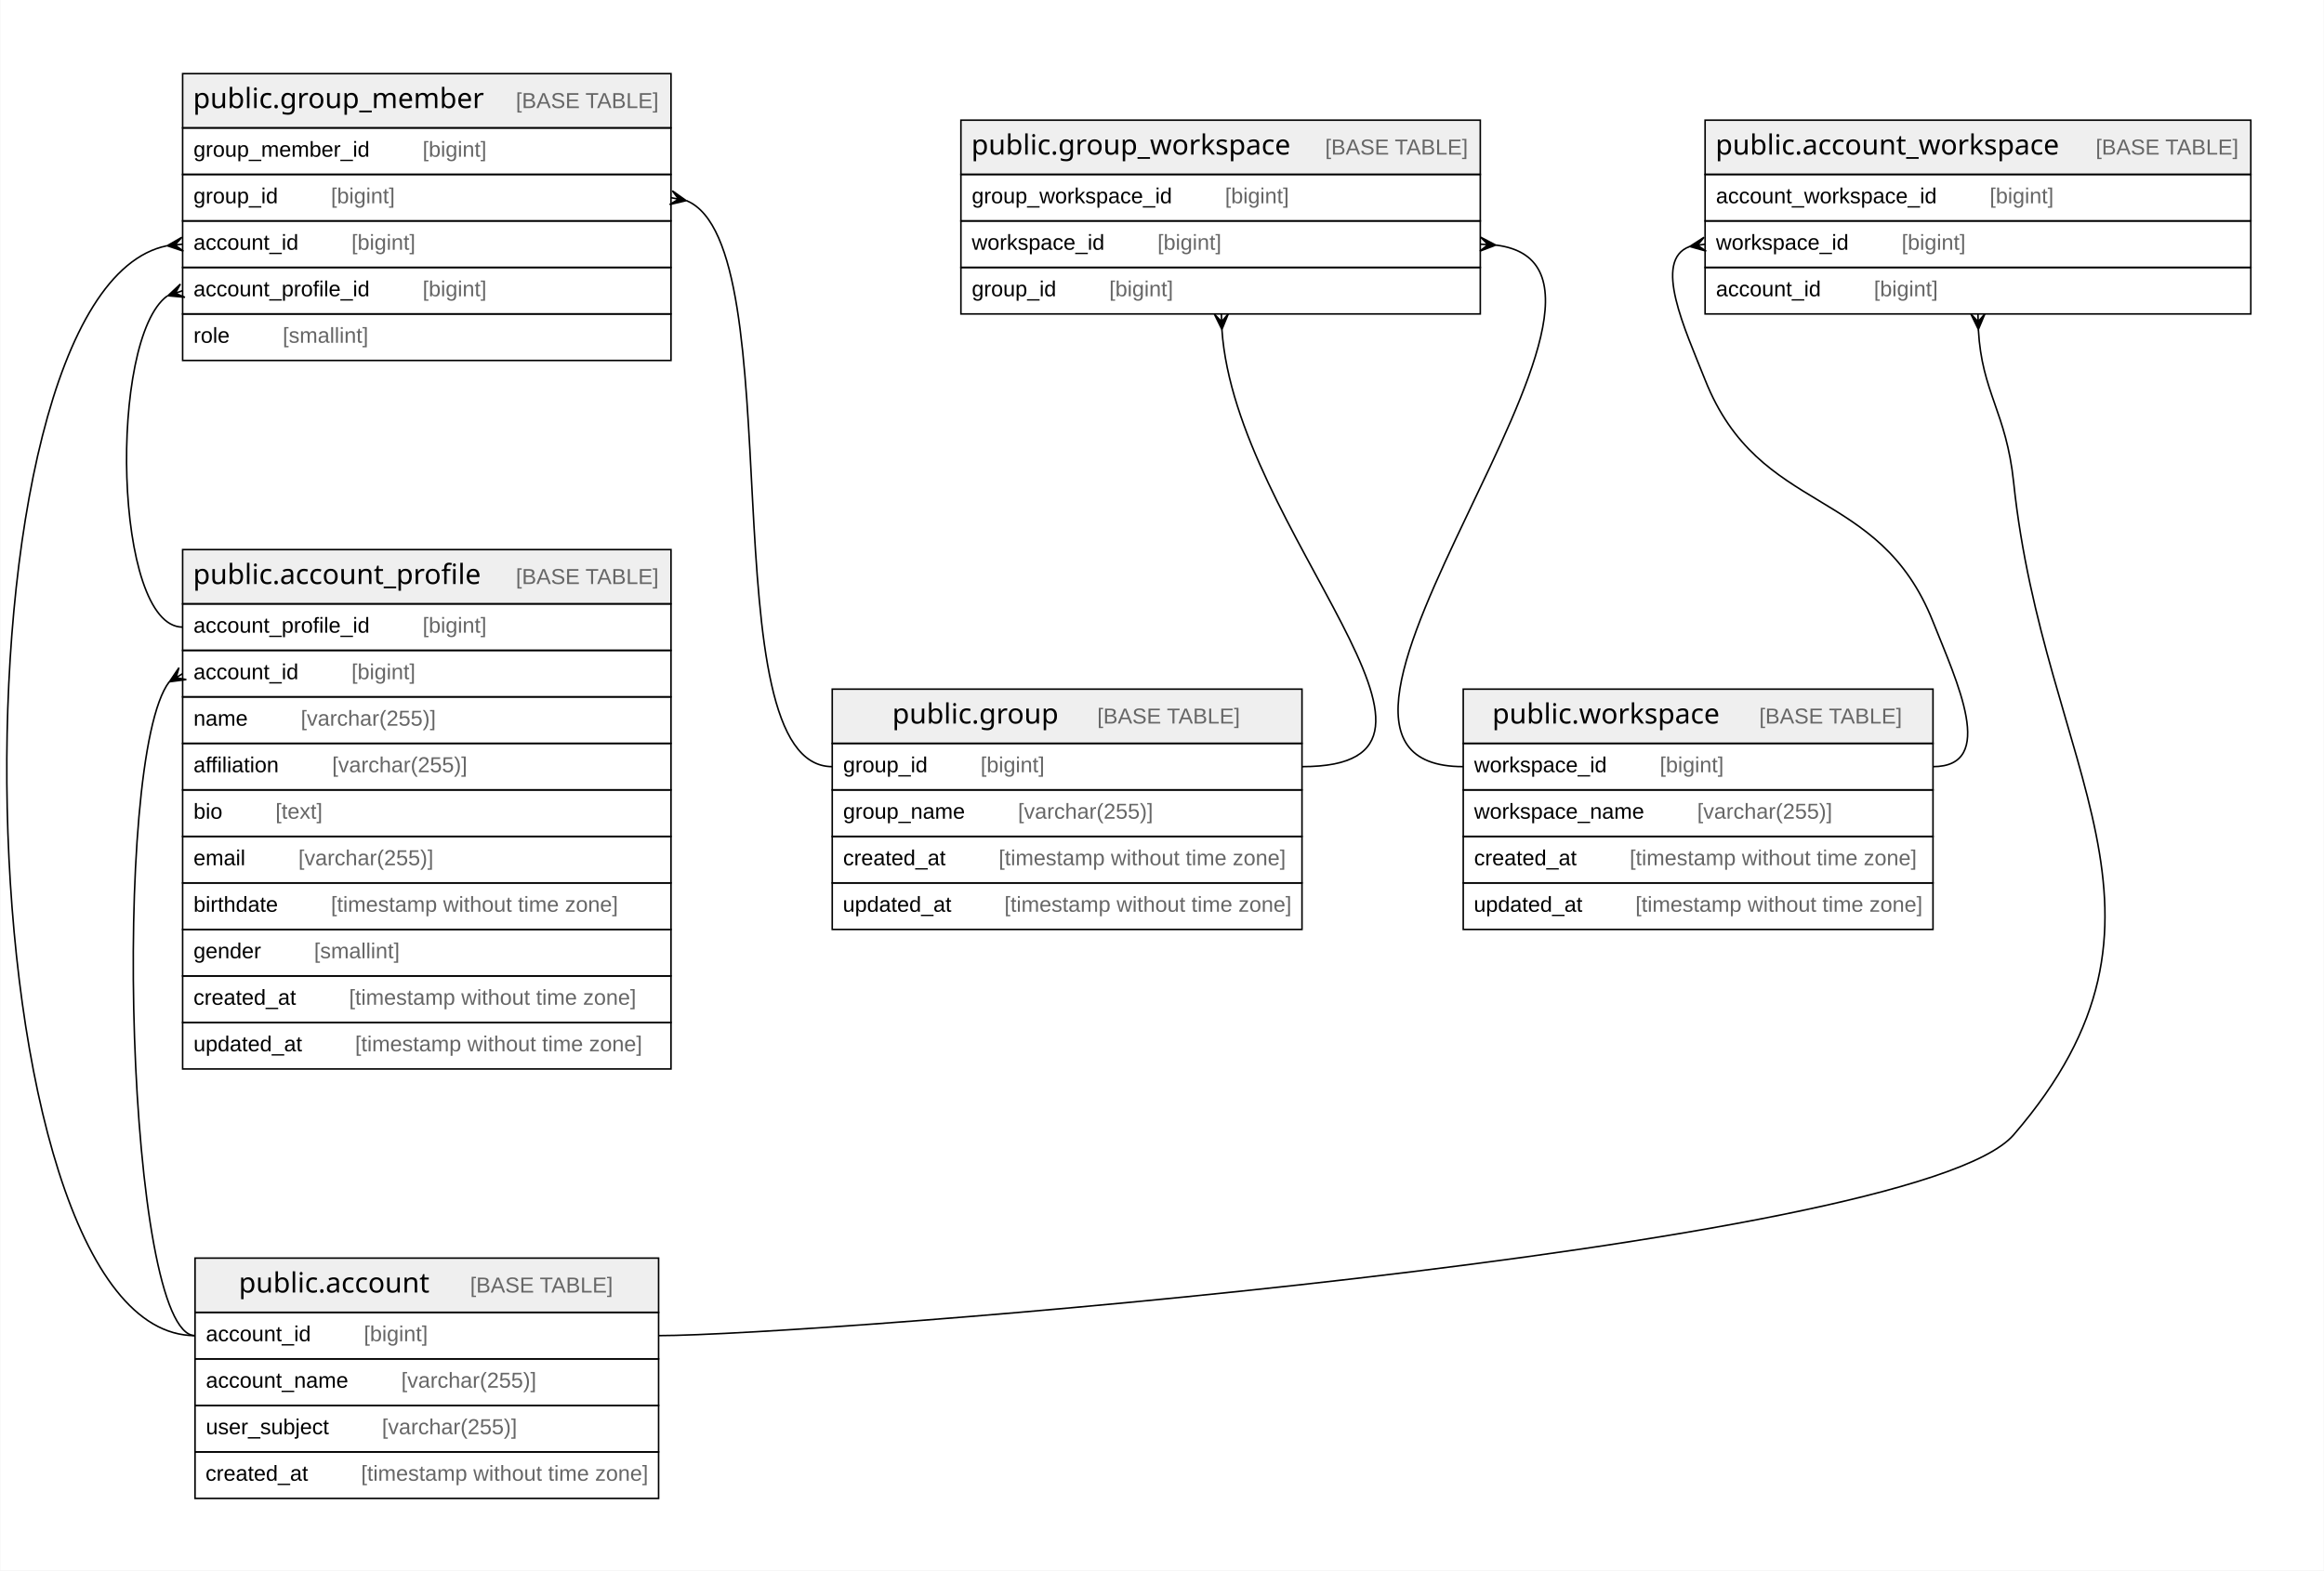
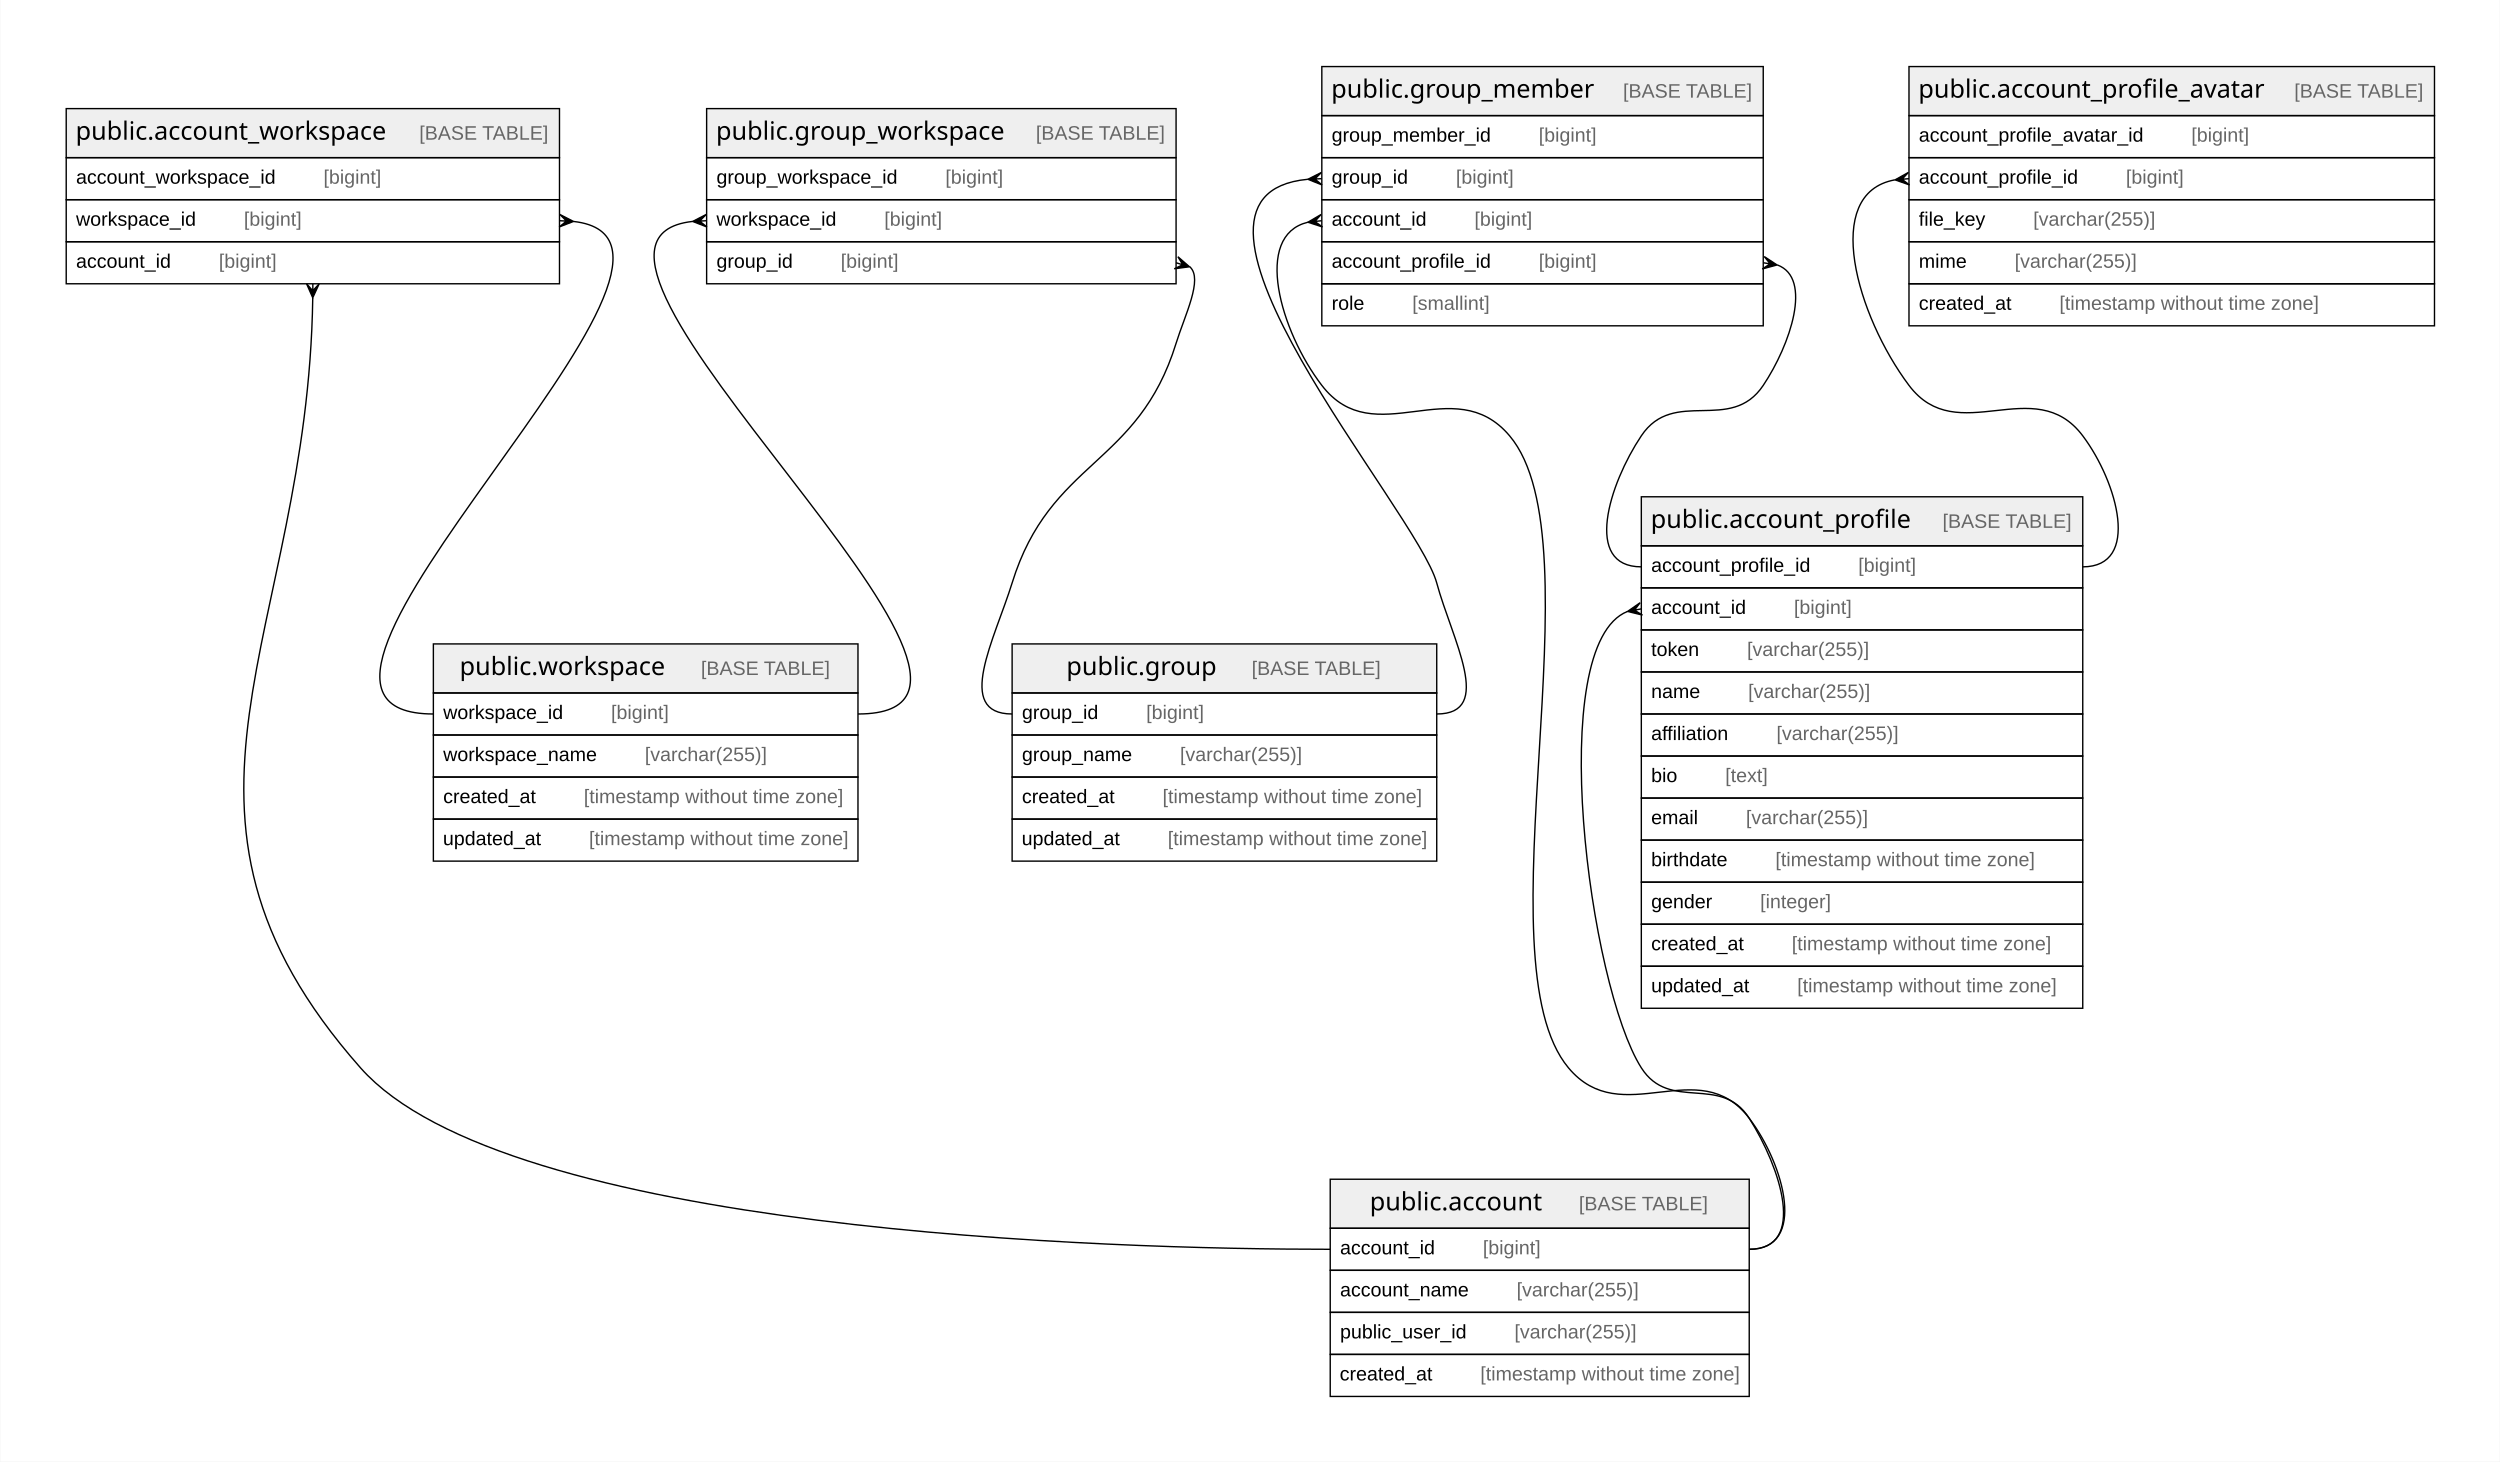
- <svg xmlns="http://www.w3.org/2000/svg" width="1499pt" height="1013pt" viewBox="0.00 0.00 1498.61 1013.00">
-   <g id="graph0" class="graph" transform="scale(1 1) rotate(0) translate(4 1009)">
-     <polygon fill="#ffffff" stroke="transparent" points="-4,4 -4,-1009 1494.606,-1009 1494.606,4 -4,4" />
+ <svg xmlns="http://www.w3.org/2000/svg" width="1784pt" height="1043pt" viewBox="0.00 0.00 1783.50 1043.00">
+   <g id="graph0" class="graph" transform="scale(1 1) rotate(0) translate(4 1039)">
+     <polygon fill="#ffffff" stroke="transparent" points="-4,4 -4,-1039 1779.5,-1039 1779.5,4 -4,4" />
    <g id="node1" class="node">
-       <polygon fill="#efefef" stroke="transparent" points="121.606,-162.5 121.606,-197.5 420.606,-197.5 420.606,-162.5 121.606,-162.5" />
-       <polygon fill="none" stroke="#000000" points="121.606,-162.5 121.606,-197.5 420.606,-197.5 420.606,-162.5 121.606,-162.5" />
-       <text text-anchor="start" x="149.804" y="-175.3" font-family="Arial Bold" font-size="18.00" fill="#000000">public.account</text>
-       <text text-anchor="start" x="264.84" y="-175.3" font-family="Arial" font-size="14.00" fill="#000000">    </text>
-       <text text-anchor="start" x="299.045" y="-175.3" font-family="Arial" font-size="14.00" fill="#666666">[BASE TABLE]</text>
-       <polygon fill="none" stroke="#000000" points="121.606,-132.5 121.606,-162.5 420.606,-162.5 420.606,-132.5 121.606,-132.5" />
-       <text text-anchor="start" x="128.606" y="-143.9" font-family="Arial" font-size="14.00" fill="#000000">account_id    </text>
-       <text text-anchor="start" x="230.504" y="-143.9" font-family="Arial" font-size="14.00" fill="#666666">[bigint]</text>
-       <polygon fill="none" stroke="#000000" points="121.606,-102.5 121.606,-132.5 420.606,-132.5 420.606,-102.5 121.606,-102.5" />
-       <text text-anchor="start" x="128.606" y="-113.9" font-family="Arial" font-size="14.00" fill="#000000">account_name    </text>
-       <text text-anchor="start" x="254.623" y="-113.9" font-family="Arial" font-size="14.00" fill="#666666">[varchar(255)]</text>
-       <polygon fill="none" stroke="#000000" points="121.606,-72.5 121.606,-102.5 420.606,-102.5 420.606,-72.5 121.606,-72.5" />
-       <text text-anchor="start" x="128.606" y="-83.9" font-family="Arial" font-size="14.00" fill="#000000">user_subject    </text>
-       <text text-anchor="start" x="242.164" y="-83.9" font-family="Arial" font-size="14.00" fill="#666666">[varchar(255)]</text>
-       <polygon fill="none" stroke="#000000" points="121.606,-42.5 121.606,-72.5 420.606,-72.5 420.606,-42.5 121.606,-42.5" />
-       <text text-anchor="start" x="128.365" y="-53.9" font-family="Arial" font-size="14.00" fill="#000000">created_at    </text>
-       <text text-anchor="start" x="228.707" y="-53.9" font-family="Arial" font-size="14.00" fill="#666666">[timestamp without time zone]</text>
+       <polygon fill="#efefef" stroke="transparent" points="945,-162.5 945,-197.5 1244,-197.5 1244,-162.5 945,-162.5" />
+       <polygon fill="none" stroke="#000000" points="945,-162.5 945,-197.5 1244,-197.5 1244,-162.5 945,-162.5" />
+       <text text-anchor="start" x="973.198" y="-175.3" font-family="Arial Bold" font-size="18.00" fill="#000000">public.account</text>
+       <text text-anchor="start" x="1088.234" y="-175.3" font-family="Arial" font-size="14.00" fill="#000000">    </text>
+       <text text-anchor="start" x="1122.439" y="-175.3" font-family="Arial" font-size="14.00" fill="#666666">[BASE TABLE]</text>
+       <polygon fill="none" stroke="#000000" points="945,-132.5 945,-162.5 1244,-162.5 1244,-132.5 945,-132.5" />
+       <text text-anchor="start" x="952" y="-143.9" font-family="Arial" font-size="14.00" fill="#000000">account_id    </text>
+       <text text-anchor="start" x="1053.898" y="-143.9" font-family="Arial" font-size="14.00" fill="#666666">[bigint]</text>
+       <polygon fill="none" stroke="#000000" points="945,-102.5 945,-132.5 1244,-132.5 1244,-102.5 945,-102.5" />
+       <text text-anchor="start" x="952" y="-113.9" font-family="Arial" font-size="14.00" fill="#000000">account_name    </text>
+       <text text-anchor="start" x="1078.017" y="-113.9" font-family="Arial" font-size="14.00" fill="#666666">[varchar(255)]</text>
+       <polygon fill="none" stroke="#000000" points="945,-72.5 945,-102.5 1244,-102.5 1244,-72.5 945,-72.5" />
+       <text text-anchor="start" x="952" y="-83.9" font-family="Arial" font-size="14.00" fill="#000000">public_user_id    </text>
+       <text text-anchor="start" x="1076.446" y="-83.9" font-family="Arial" font-size="14.00" fill="#666666">[varchar(255)]</text>
+       <polygon fill="none" stroke="#000000" points="945,-42.5 945,-72.5 1244,-72.5 1244,-42.5 945,-42.5" />
+       <text text-anchor="start" x="951.759" y="-53.9" font-family="Arial" font-size="14.00" fill="#000000">created_at    </text>
+       <text text-anchor="start" x="1052.101" y="-53.9" font-family="Arial" font-size="14.00" fill="#666666">[timestamp without time zone]</text>
    </g>
    <g id="node2" class="node">
-       <polygon fill="#efefef" stroke="transparent" points="113.606,-619.5 113.606,-654.5 428.606,-654.5 428.606,-619.5 113.606,-619.5" />
-       <polygon fill="none" stroke="#000000" points="113.606,-619.5 113.606,-654.5 428.606,-654.5 428.606,-619.5 113.606,-619.5" />
-       <text text-anchor="start" x="120.3" y="-632.3" font-family="Arial Bold" font-size="18.00" fill="#000000">public.account_profile</text>
-       <text text-anchor="start" x="294.344" y="-632.3" font-family="Arial" font-size="14.00" fill="#000000">    </text>
-       <text text-anchor="start" x="328.549" y="-632.3" font-family="Arial" font-size="14.00" fill="#666666">[BASE TABLE]</text>
-       <polygon fill="none" stroke="#000000" points="113.606,-589.5 113.606,-619.5 428.606,-619.5 428.606,-589.5 113.606,-589.5" />
-       <text text-anchor="start" x="120.606" y="-600.9" font-family="Arial" font-size="14.00" fill="#000000">account_profile_id    </text>
-       <text text-anchor="start" x="268.398" y="-600.9" font-family="Arial" font-size="14.00" fill="#666666">[bigint]</text>
-       <polygon fill="none" stroke="#000000" points="113.606,-559.5 113.606,-589.5 428.606,-589.5 428.606,-559.5 113.606,-559.5" />
-       <text text-anchor="start" x="120.606" y="-570.9" font-family="Arial" font-size="14.00" fill="#000000">account_id    </text>
-       <text text-anchor="start" x="222.504" y="-570.9" font-family="Arial" font-size="14.00" fill="#666666">[bigint]</text>
-       <polygon fill="none" stroke="#000000" points="113.606,-529.5 113.606,-559.5 428.606,-559.5 428.606,-529.5 113.606,-529.5" />
-       <text text-anchor="start" x="120.606" y="-540.9" font-family="Arial" font-size="14.00" fill="#000000">name    </text>
-       <text text-anchor="start" x="189.819" y="-540.9" font-family="Arial" font-size="14.00" fill="#666666">[varchar(255)]</text>
-       <polygon fill="none" stroke="#000000" points="113.606,-499.5 113.606,-529.5 428.606,-529.5 428.606,-499.5 113.606,-499.5" />
-       <text text-anchor="start" x="120.606" y="-510.9" font-family="Arial" font-size="14.00" fill="#000000">affiliation    </text>
-       <text text-anchor="start" x="210.039" y="-510.9" font-family="Arial" font-size="14.00" fill="#666666">[varchar(255)]</text>
-       <polygon fill="none" stroke="#000000" points="113.606,-469.5 113.606,-499.5 428.606,-499.5 428.606,-469.5 113.606,-469.5" />
-       <text text-anchor="start" x="120.606" y="-480.9" font-family="Arial" font-size="14.00" fill="#000000">bio    </text>
-       <text text-anchor="start" x="173.482" y="-480.9" font-family="Arial" font-size="14.00" fill="#666666">[text]</text>
-       <polygon fill="none" stroke="#000000" points="113.606,-439.5 113.606,-469.5 428.606,-469.5 428.606,-439.5 113.606,-439.5" />
-       <text text-anchor="start" x="120.606" y="-450.9" font-family="Arial" font-size="14.00" fill="#000000">email    </text>
-       <text text-anchor="start" x="188.25" y="-450.9" font-family="Arial" font-size="14.00" fill="#666666">[varchar(255)]</text>
-       <polygon fill="none" stroke="#000000" points="113.606,-409.5 113.606,-439.5 428.606,-439.5 428.606,-409.5 113.606,-409.5" />
-       <text text-anchor="start" x="120.606" y="-420.9" font-family="Arial" font-size="14.00" fill="#000000">birthdate    </text>
-       <text text-anchor="start" x="209.272" y="-420.9" font-family="Arial" font-size="14.00" fill="#666666">[timestamp without time zone]</text>
-       <polygon fill="none" stroke="#000000" points="113.606,-379.5 113.606,-409.5 428.606,-409.5 428.606,-379.5 113.606,-379.5" />
-       <text text-anchor="start" x="120.606" y="-390.9" font-family="Arial" font-size="14.00" fill="#000000">gender    </text>
-       <text text-anchor="start" x="198.384" y="-390.9" font-family="Arial" font-size="14.00" fill="#666666">[smallint]</text>
-       <polygon fill="none" stroke="#000000" points="113.606,-349.5 113.606,-379.5 428.606,-379.5 428.606,-349.5 113.606,-349.5" />
-       <text text-anchor="start" x="120.606" y="-360.9" font-family="Arial" font-size="14.00" fill="#000000">created_at    </text>
-       <text text-anchor="start" x="220.948" y="-360.9" font-family="Arial" font-size="14.00" fill="#666666">[timestamp without time zone]</text>
-       <polygon fill="none" stroke="#000000" points="113.606,-319.5 113.606,-349.5 428.606,-349.5 428.606,-319.5 113.606,-319.5" />
-       <text text-anchor="start" x="120.606" y="-330.9" font-family="Arial" font-size="14.00" fill="#000000">updated_at    </text>
-       <text text-anchor="start" x="224.853" y="-330.9" font-family="Arial" font-size="14.00" fill="#666666">[timestamp without time zone]</text>
+       <polygon fill="#efefef" stroke="transparent" points="1167,-649.5 1167,-684.5 1482,-684.5 1482,-649.5 1167,-649.5" />
+       <polygon fill="none" stroke="#000000" points="1167,-649.5 1167,-684.5 1482,-684.5 1482,-649.5 1167,-649.5" />
+       <text text-anchor="start" x="1173.694" y="-662.3" font-family="Arial Bold" font-size="18.00" fill="#000000">public.account_profile</text>
+       <text text-anchor="start" x="1347.738" y="-662.3" font-family="Arial" font-size="14.00" fill="#000000">    </text>
+       <text text-anchor="start" x="1381.943" y="-662.3" font-family="Arial" font-size="14.00" fill="#666666">[BASE TABLE]</text>
+       <polygon fill="none" stroke="#000000" points="1167,-619.5 1167,-649.5 1482,-649.5 1482,-619.5 1167,-619.5" />
+       <text text-anchor="start" x="1174" y="-630.9" font-family="Arial" font-size="14.00" fill="#000000">account_profile_id    </text>
+       <text text-anchor="start" x="1321.792" y="-630.9" font-family="Arial" font-size="14.00" fill="#666666">[bigint]</text>
+       <polygon fill="none" stroke="#000000" points="1167,-589.5 1167,-619.5 1482,-619.5 1482,-589.5 1167,-589.5" />
+       <text text-anchor="start" x="1174" y="-600.9" font-family="Arial" font-size="14.00" fill="#000000">account_id    </text>
+       <text text-anchor="start" x="1275.898" y="-600.9" font-family="Arial" font-size="14.00" fill="#666666">[bigint]</text>
+       <polygon fill="none" stroke="#000000" points="1167,-559.5 1167,-589.5 1482,-589.5 1482,-559.5 1167,-559.5" />
+       <text text-anchor="start" x="1174" y="-570.9" font-family="Arial" font-size="14.00" fill="#000000">token    </text>
+       <text text-anchor="start" x="1242.443" y="-570.9" font-family="Arial" font-size="14.00" fill="#666666">[varchar(255)]</text>
+       <polygon fill="none" stroke="#000000" points="1167,-529.5 1167,-559.5 1482,-559.5 1482,-529.5 1167,-529.5" />
+       <text text-anchor="start" x="1174" y="-540.9" font-family="Arial" font-size="14.00" fill="#000000">name    </text>
+       <text text-anchor="start" x="1243.213" y="-540.9" font-family="Arial" font-size="14.00" fill="#666666">[varchar(255)]</text>
+       <polygon fill="none" stroke="#000000" points="1167,-499.5 1167,-529.5 1482,-529.5 1482,-499.5 1167,-499.5" />
+       <text text-anchor="start" x="1174" y="-510.9" font-family="Arial" font-size="14.00" fill="#000000">affiliation    </text>
+       <text text-anchor="start" x="1263.433" y="-510.9" font-family="Arial" font-size="14.00" fill="#666666">[varchar(255)]</text>
+       <polygon fill="none" stroke="#000000" points="1167,-469.5 1167,-499.5 1482,-499.5 1482,-469.5 1167,-469.5" />
+       <text text-anchor="start" x="1174" y="-480.9" font-family="Arial" font-size="14.00" fill="#000000">bio    </text>
+       <text text-anchor="start" x="1226.877" y="-480.9" font-family="Arial" font-size="14.00" fill="#666666">[text]</text>
+       <polygon fill="none" stroke="#000000" points="1167,-439.5 1167,-469.5 1482,-469.5 1482,-439.5 1167,-439.5" />
+       <text text-anchor="start" x="1174" y="-450.9" font-family="Arial" font-size="14.00" fill="#000000">email    </text>
+       <text text-anchor="start" x="1241.644" y="-450.9" font-family="Arial" font-size="14.00" fill="#666666">[varchar(255)]</text>
+       <polygon fill="none" stroke="#000000" points="1167,-409.5 1167,-439.5 1482,-439.5 1482,-409.5 1167,-409.5" />
+       <text text-anchor="start" x="1174" y="-420.9" font-family="Arial" font-size="14.00" fill="#000000">birthdate    </text>
+       <text text-anchor="start" x="1262.666" y="-420.9" font-family="Arial" font-size="14.00" fill="#666666">[timestamp without time zone]</text>
+       <polygon fill="none" stroke="#000000" points="1167,-379.5 1167,-409.5 1482,-409.5 1482,-379.5 1167,-379.5" />
+       <text text-anchor="start" x="1174" y="-390.9" font-family="Arial" font-size="14.00" fill="#000000">gender    </text>
+       <text text-anchor="start" x="1251.778" y="-390.9" font-family="Arial" font-size="14.00" fill="#666666">[integer]</text>
+       <polygon fill="none" stroke="#000000" points="1167,-349.5 1167,-379.5 1482,-379.5 1482,-349.5 1167,-349.5" />
+       <text text-anchor="start" x="1174" y="-360.9" font-family="Arial" font-size="14.00" fill="#000000">created_at    </text>
+       <text text-anchor="start" x="1274.342" y="-360.9" font-family="Arial" font-size="14.00" fill="#666666">[timestamp without time zone]</text>
+       <polygon fill="none" stroke="#000000" points="1167,-319.5 1167,-349.5 1482,-349.5 1482,-319.5 1167,-319.5" />
+       <text text-anchor="start" x="1174" y="-330.9" font-family="Arial" font-size="14.00" fill="#000000">updated_at    </text>
+       <text text-anchor="start" x="1278.247" y="-330.9" font-family="Arial" font-size="14.00" fill="#666666">[timestamp without time zone]</text>
    </g>
    <g id="edge1" class="edge">
-       <path fill="none" stroke="#000000" d="M104.881,-569.101C67.39,-519.672 77.304,-147.5 121.606,-147.5" />
-       <polygon fill="#000000" stroke="#000000" points="105.102,-569.238 111.238,-578.327 109.354,-571.869 113.606,-574.5 113.606,-574.5 113.606,-574.5 109.354,-571.869 115.974,-570.673 105.102,-569.238 105.102,-569.238" />
+       <path fill="none" stroke="#000000" d="M1157.089,-602.652C1097.526,-579.002 1129.835,-335.402 1167,-277 1187.282,-245.128 1223.718,-272.872 1244,-241 1266.31,-205.941 1285.556,-147.5 1244,-147.5" />
+       <polygon fill="#000000" stroke="#000000" points="1157.169,-602.666 1166.175,-608.924 1162.085,-603.583 1167,-604.5 1167,-604.5 1167,-604.5 1162.085,-603.583 1167.825,-600.076 1157.169,-602.666 1157.169,-602.666" />
    </g>
    <g id="node3" class="node">
-       <polygon fill="#efefef" stroke="transparent" points="532.606,-529.5 532.606,-564.5 835.606,-564.5 835.606,-529.5 532.606,-529.5" />
-       <polygon fill="none" stroke="#000000" points="532.606,-529.5 532.606,-564.5 835.606,-564.5 835.606,-529.5 532.606,-529.5" />
-       <text text-anchor="start" x="571.309" y="-542.3" font-family="Arial Bold" font-size="18.00" fill="#000000">public.group</text>
-       <text text-anchor="start" x="669.335" y="-542.3" font-family="Arial" font-size="14.00" fill="#000000">    </text>
-       <text text-anchor="start" x="703.54" y="-542.3" font-family="Arial" font-size="14.00" fill="#666666">[BASE TABLE]</text>
-       <polygon fill="none" stroke="#000000" points="532.606,-499.5 532.606,-529.5 835.606,-529.5 835.606,-499.5 532.606,-499.5" />
-       <text text-anchor="start" x="539.606" y="-510.9" font-family="Arial" font-size="14.00" fill="#000000">group_id    </text>
-       <text text-anchor="start" x="628.274" y="-510.9" font-family="Arial" font-size="14.00" fill="#666666">[bigint]</text>
-       <polygon fill="none" stroke="#000000" points="532.606,-469.5 532.606,-499.5 835.606,-499.5 835.606,-469.5 532.606,-469.5" />
-       <text text-anchor="start" x="539.606" y="-480.9" font-family="Arial" font-size="14.00" fill="#000000">group_name    </text>
-       <text text-anchor="start" x="652.393" y="-480.9" font-family="Arial" font-size="14.00" fill="#666666">[varchar(255)]</text>
-       <polygon fill="none" stroke="#000000" points="532.606,-439.5 532.606,-469.5 835.606,-469.5 835.606,-439.5 532.606,-439.5" />
-       <text text-anchor="start" x="539.606" y="-450.9" font-family="Arial" font-size="14.00" fill="#000000">created_at    </text>
-       <text text-anchor="start" x="639.948" y="-450.9" font-family="Arial" font-size="14.00" fill="#666666">[timestamp without time zone]</text>
-       <polygon fill="none" stroke="#000000" points="532.606,-409.5 532.606,-439.5 835.606,-439.5 835.606,-409.5 532.606,-409.5" />
-       <text text-anchor="start" x="539.412" y="-420.9" font-family="Arial" font-size="14.00" fill="#000000">updated_at    </text>
-       <text text-anchor="start" x="643.659" y="-420.9" font-family="Arial" font-size="14.00" fill="#666666">[timestamp without time zone]</text>
+       <polygon fill="#efefef" stroke="transparent" points="718,-544.5 718,-579.5 1021,-579.5 1021,-544.5 718,-544.5" />
+       <polygon fill="none" stroke="#000000" points="718,-544.5 718,-579.5 1021,-579.5 1021,-544.5 718,-544.5" />
+       <text text-anchor="start" x="756.703" y="-557.3" font-family="Arial Bold" font-size="18.00" fill="#000000">public.group</text>
+       <text text-anchor="start" x="854.729" y="-557.3" font-family="Arial" font-size="14.00" fill="#000000">    </text>
+       <text text-anchor="start" x="888.934" y="-557.3" font-family="Arial" font-size="14.00" fill="#666666">[BASE TABLE]</text>
+       <polygon fill="none" stroke="#000000" points="718,-514.5 718,-544.5 1021,-544.5 1021,-514.5 718,-514.5" />
+       <text text-anchor="start" x="725" y="-525.9" font-family="Arial" font-size="14.00" fill="#000000">group_id    </text>
+       <text text-anchor="start" x="813.668" y="-525.9" font-family="Arial" font-size="14.00" fill="#666666">[bigint]</text>
+       <polygon fill="none" stroke="#000000" points="718,-484.5 718,-514.5 1021,-514.5 1021,-484.5 718,-484.5" />
+       <text text-anchor="start" x="725" y="-495.9" font-family="Arial" font-size="14.00" fill="#000000">group_name    </text>
+       <text text-anchor="start" x="837.787" y="-495.9" font-family="Arial" font-size="14.00" fill="#666666">[varchar(255)]</text>
+       <polygon fill="none" stroke="#000000" points="718,-454.5 718,-484.5 1021,-484.5 1021,-454.5 718,-454.5" />
+       <text text-anchor="start" x="725" y="-465.9" font-family="Arial" font-size="14.00" fill="#000000">created_at    </text>
+       <text text-anchor="start" x="825.342" y="-465.9" font-family="Arial" font-size="14.00" fill="#666666">[timestamp without time zone]</text>
+       <polygon fill="none" stroke="#000000" points="718,-424.5 718,-454.5 1021,-454.5 1021,-424.5 718,-424.5" />
+       <text text-anchor="start" x="724.807" y="-435.9" font-family="Arial" font-size="14.00" fill="#000000">updated_at    </text>
+       <text text-anchor="start" x="829.053" y="-435.9" font-family="Arial" font-size="14.00" fill="#666666">[timestamp without time zone]</text>
    </g>
    <g id="node4" class="node">
-       <polygon fill="#efefef" stroke="transparent" points="113.606,-926.5 113.606,-961.5 428.606,-961.5 428.606,-926.5 113.606,-926.5" />
-       <polygon fill="none" stroke="#000000" points="113.606,-926.5 113.606,-961.5 428.606,-961.5 428.606,-926.5 113.606,-926.5" />
-       <text text-anchor="start" x="120.308" y="-939.3" font-family="Arial Bold" font-size="18.00" fill="#000000">public.group_member</text>
-       <text text-anchor="start" x="294.336" y="-939.3" font-family="Arial" font-size="14.00" fill="#000000">    </text>
-       <text text-anchor="start" x="328.541" y="-939.3" font-family="Arial" font-size="14.00" fill="#666666">[BASE TABLE]</text>
-       <polygon fill="none" stroke="#000000" points="113.606,-896.5 113.606,-926.5 428.606,-926.5 428.606,-896.5 113.606,-896.5" />
-       <text text-anchor="start" x="120.606" y="-907.9" font-family="Arial" font-size="14.00" fill="#000000">group_member_id    </text>
-       <text text-anchor="start" x="268.386" y="-907.9" font-family="Arial" font-size="14.00" fill="#666666">[bigint]</text>
-       <polygon fill="none" stroke="#000000" points="113.606,-866.5 113.606,-896.5 428.606,-896.5 428.606,-866.5 113.606,-866.5" />
-       <text text-anchor="start" x="120.606" y="-877.9" font-family="Arial" font-size="14.00" fill="#000000">group_id    </text>
-       <text text-anchor="start" x="209.274" y="-877.9" font-family="Arial" font-size="14.00" fill="#666666">[bigint]</text>
-       <polygon fill="none" stroke="#000000" points="113.606,-836.5 113.606,-866.5 428.606,-866.5 428.606,-836.5 113.606,-836.5" />
-       <text text-anchor="start" x="120.606" y="-847.9" font-family="Arial" font-size="14.00" fill="#000000">account_id    </text>
-       <text text-anchor="start" x="222.504" y="-847.9" font-family="Arial" font-size="14.00" fill="#666666">[bigint]</text>
-       <polygon fill="none" stroke="#000000" points="113.606,-806.5 113.606,-836.5 428.606,-836.5 428.606,-806.5 113.606,-806.5" />
-       <text text-anchor="start" x="120.606" y="-817.9" font-family="Arial" font-size="14.00" fill="#000000">account_profile_id    </text>
-       <text text-anchor="start" x="268.398" y="-817.9" font-family="Arial" font-size="14.00" fill="#666666">[bigint]</text>
-       <polygon fill="none" stroke="#000000" points="113.606,-776.5 113.606,-806.5 428.606,-806.5 428.606,-776.5 113.606,-776.5" />
-       <text text-anchor="start" x="120.606" y="-787.9" font-family="Arial" font-size="14.00" fill="#000000">role    </text>
-       <text text-anchor="start" x="178.143" y="-787.9" font-family="Arial" font-size="14.00" fill="#666666">[smallint]</text>
+       <polygon fill="#efefef" stroke="transparent" points="939,-956.5 939,-991.5 1254,-991.5 1254,-956.5 939,-956.5" />
+       <polygon fill="none" stroke="#000000" points="939,-956.5 939,-991.5 1254,-991.5 1254,-956.5 939,-956.5" />
+       <text text-anchor="start" x="945.702" y="-969.3" font-family="Arial Bold" font-size="18.00" fill="#000000">public.group_member</text>
+       <text text-anchor="start" x="1119.73" y="-969.3" font-family="Arial" font-size="14.00" fill="#000000">    </text>
+       <text text-anchor="start" x="1153.935" y="-969.3" font-family="Arial" font-size="14.00" fill="#666666">[BASE TABLE]</text>
+       <polygon fill="none" stroke="#000000" points="939,-926.5 939,-956.5 1254,-956.5 1254,-926.5 939,-926.5" />
+       <text text-anchor="start" x="946" y="-937.9" font-family="Arial" font-size="14.00" fill="#000000">group_member_id    </text>
+       <text text-anchor="start" x="1093.78" y="-937.9" font-family="Arial" font-size="14.00" fill="#666666">[bigint]</text>
+       <polygon fill="none" stroke="#000000" points="939,-896.5 939,-926.5 1254,-926.5 1254,-896.5 939,-896.5" />
+       <text text-anchor="start" x="946" y="-907.9" font-family="Arial" font-size="14.00" fill="#000000">group_id    </text>
+       <text text-anchor="start" x="1034.668" y="-907.9" font-family="Arial" font-size="14.00" fill="#666666">[bigint]</text>
+       <polygon fill="none" stroke="#000000" points="939,-866.5 939,-896.5 1254,-896.5 1254,-866.5 939,-866.5" />
+       <text text-anchor="start" x="946" y="-877.9" font-family="Arial" font-size="14.00" fill="#000000">account_id    </text>
+       <text text-anchor="start" x="1047.898" y="-877.9" font-family="Arial" font-size="14.00" fill="#666666">[bigint]</text>
+       <polygon fill="none" stroke="#000000" points="939,-836.5 939,-866.5 1254,-866.5 1254,-836.5 939,-836.5" />
+       <text text-anchor="start" x="946" y="-847.9" font-family="Arial" font-size="14.00" fill="#000000">account_profile_id    </text>
+       <text text-anchor="start" x="1093.792" y="-847.9" font-family="Arial" font-size="14.00" fill="#666666">[bigint]</text>
+       <polygon fill="none" stroke="#000000" points="939,-806.5 939,-836.5 1254,-836.5 1254,-806.5 939,-806.5" />
+       <text text-anchor="start" x="946" y="-817.9" font-family="Arial" font-size="14.00" fill="#000000">role    </text>
+       <text text-anchor="start" x="1003.537" y="-817.9" font-family="Arial" font-size="14.00" fill="#666666">[smallint]</text>
    </g>
    <g id="edge2" class="edge">
-       <path fill="none" stroke="#000000" d="M103.312,-850.451C-42.414,-820.23 -31.334,-147.5 121.606,-147.5" />
-       <polygon fill="#000000" stroke="#000000" points="103.657,-850.486 113.149,-855.977 108.632,-850.993 113.606,-851.5 113.606,-851.5 113.606,-851.5 108.632,-850.993 114.062,-847.023 103.657,-850.486 103.657,-850.486" />
+       <path fill="none" stroke="#000000" d="M929.041,-880.41C889.709,-870.975 909.457,-802.527 939,-764 976.525,-715.064 1033.245,-775.142 1073,-728 1137.89,-651.053 1050.483,-354.26 1115,-277 1153.153,-231.311 1208.009,-288.41 1244,-241 1269.127,-207.901 1285.556,-147.5 1244,-147.5" />
+       <polygon fill="#000000" stroke="#000000" points="929.059,-880.412 938.511,-885.973 934.03,-880.956 939,-881.5 939,-881.5 939,-881.5 934.03,-880.956 939.489,-877.027 929.059,-880.412 929.059,-880.412" />
    </g>
    <g id="edge3" class="edge">
-       <path fill="none" stroke="#000000" d="M103.666,-818.091C65.649,-790.484 68.963,-604.5 113.606,-604.5" />
-       <polygon fill="#000000" stroke="#000000" points="104.147,-818.256 112.146,-825.757 108.876,-819.878 113.606,-821.5 113.606,-821.5 113.606,-821.5 108.876,-819.878 115.066,-817.243 104.147,-818.256 104.147,-818.256" />
+       <path fill="none" stroke="#000000" d="M1264.165,-849.875C1289.335,-840.529 1273.416,-793.047 1254,-764 1230.745,-729.21 1190.255,-762.79 1167,-728 1143.907,-693.452 1125.444,-634.5 1167,-634.5" />
+       <polygon fill="#000000" stroke="#000000" points="1263.875,-849.921 1253.289,-847.057 1258.937,-850.711 1254,-851.5 1254,-851.5 1254,-851.5 1258.937,-850.711 1254.711,-855.943 1263.875,-849.921 1263.875,-849.921" />
    </g>
    <g id="edge4" class="edge">
-       <path fill="none" stroke="#000000" d="M438.724,-879.525C508.019,-850.639 451.481,-514.5 532.606,-514.5" />
-       <polygon fill="#000000" stroke="#000000" points="438.421,-879.585 427.744,-877.083 433.513,-880.542 428.606,-881.5 428.606,-881.5 428.606,-881.5 433.513,-880.542 429.468,-885.917 438.421,-879.585 438.421,-879.585" />
+       <path fill="none" stroke="#000000" d="M928.885,-911.051C807.913,-899.658 1007.078,-674.632 1021,-623 1031.819,-582.877 1062.556,-529.5 1021,-529.5" />
+       <polygon fill="#000000" stroke="#000000" points="929.01,-911.057 938.801,-915.996 934.005,-911.278 939,-911.5 939,-911.5 939,-911.5 934.005,-911.278 939.199,-907.004 929.01,-911.057 929.01,-911.057" />
    </g>
    <g id="node5" class="node">
-       <polygon fill="#efefef" stroke="transparent" points="939.606,-529.5 939.606,-564.5 1242.606,-564.5 1242.606,-529.5 939.606,-529.5" />
-       <polygon fill="none" stroke="#000000" points="939.606,-529.5 939.606,-564.5 1242.606,-564.5 1242.606,-529.5 939.606,-529.5" />
-       <text text-anchor="start" x="958.312" y="-542.3" font-family="Arial Bold" font-size="18.00" fill="#000000">public.workspace</text>
-       <text text-anchor="start" x="1096.332" y="-542.3" font-family="Arial" font-size="14.00" fill="#000000">    </text>
-       <text text-anchor="start" x="1130.537" y="-542.3" font-family="Arial" font-size="14.00" fill="#666666">[BASE TABLE]</text>
-       <polygon fill="none" stroke="#000000" points="939.606,-499.5 939.606,-529.5 1242.606,-529.5 1242.606,-499.5 939.606,-499.5" />
-       <text text-anchor="start" x="946.606" y="-510.9" font-family="Arial" font-size="14.00" fill="#000000">workspace_id    </text>
-       <text text-anchor="start" x="1066.38" y="-510.9" font-family="Arial" font-size="14.00" fill="#666666">[bigint]</text>
-       <polygon fill="none" stroke="#000000" points="939.606,-469.5 939.606,-499.5 1242.606,-499.5 1242.606,-469.5 939.606,-469.5" />
-       <text text-anchor="start" x="946.606" y="-480.9" font-family="Arial" font-size="14.00" fill="#000000">workspace_name    </text>
-       <text text-anchor="start" x="1090.499" y="-480.9" font-family="Arial" font-size="14.00" fill="#666666">[varchar(255)]</text>
-       <polygon fill="none" stroke="#000000" points="939.606,-439.5 939.606,-469.5 1242.606,-469.5 1242.606,-439.5 939.606,-439.5" />
-       <text text-anchor="start" x="946.606" y="-450.9" font-family="Arial" font-size="14.00" fill="#000000">created_at    </text>
-       <text text-anchor="start" x="1046.948" y="-450.9" font-family="Arial" font-size="14.00" fill="#666666">[timestamp without time zone]</text>
-       <polygon fill="none" stroke="#000000" points="939.606,-409.5 939.606,-439.5 1242.606,-439.5 1242.606,-409.5 939.606,-409.5" />
-       <text text-anchor="start" x="946.412" y="-420.9" font-family="Arial" font-size="14.00" fill="#000000">updated_at    </text>
-       <text text-anchor="start" x="1050.659" y="-420.9" font-family="Arial" font-size="14.00" fill="#666666">[timestamp without time zone]</text>
+       <polygon fill="#efefef" stroke="transparent" points="305,-544.5 305,-579.5 608,-579.5 608,-544.5 305,-544.5" />
+       <polygon fill="none" stroke="#000000" points="305,-544.5 305,-579.5 608,-579.5 608,-544.5 305,-544.5" />
+       <text text-anchor="start" x="323.706" y="-557.3" font-family="Arial Bold" font-size="18.00" fill="#000000">public.workspace</text>
+       <text text-anchor="start" x="461.726" y="-557.3" font-family="Arial" font-size="14.00" fill="#000000">    </text>
+       <text text-anchor="start" x="495.931" y="-557.3" font-family="Arial" font-size="14.00" fill="#666666">[BASE TABLE]</text>
+       <polygon fill="none" stroke="#000000" points="305,-514.5 305,-544.5 608,-544.5 608,-514.5 305,-514.5" />
+       <text text-anchor="start" x="312" y="-525.9" font-family="Arial" font-size="14.00" fill="#000000">workspace_id    </text>
+       <text text-anchor="start" x="431.774" y="-525.9" font-family="Arial" font-size="14.00" fill="#666666">[bigint]</text>
+       <polygon fill="none" stroke="#000000" points="305,-484.5 305,-514.5 608,-514.5 608,-484.5 305,-484.5" />
+       <text text-anchor="start" x="312" y="-495.9" font-family="Arial" font-size="14.00" fill="#000000">workspace_name    </text>
+       <text text-anchor="start" x="455.893" y="-495.9" font-family="Arial" font-size="14.00" fill="#666666">[varchar(255)]</text>
+       <polygon fill="none" stroke="#000000" points="305,-454.5 305,-484.5 608,-484.5 608,-454.5 305,-454.5" />
+       <text text-anchor="start" x="312" y="-465.9" font-family="Arial" font-size="14.00" fill="#000000">created_at    </text>
+       <text text-anchor="start" x="412.342" y="-465.9" font-family="Arial" font-size="14.00" fill="#666666">[timestamp without time zone]</text>
+       <polygon fill="none" stroke="#000000" points="305,-424.5 305,-454.5 608,-454.5 608,-424.5 305,-424.5" />
+       <text text-anchor="start" x="311.807" y="-435.9" font-family="Arial" font-size="14.00" fill="#000000">updated_at    </text>
+       <text text-anchor="start" x="416.053" y="-435.9" font-family="Arial" font-size="14.00" fill="#666666">[timestamp without time zone]</text>
    </g>
    <g id="node6" class="node">
-       <polygon fill="#efefef" stroke="transparent" points="1095.606,-896.5 1095.606,-931.5 1447.606,-931.5 1447.606,-896.5 1095.606,-896.5" />
-       <polygon fill="none" stroke="#000000" points="1095.606,-896.5 1095.606,-931.5 1447.606,-931.5 1447.606,-896.5 1095.606,-896.5" />
-       <text text-anchor="start" x="1102.295" y="-909.3" font-family="Arial Bold" font-size="18.00" fill="#000000">public.account_workspace</text>
-       <text text-anchor="start" x="1313.349" y="-909.3" font-family="Arial" font-size="14.00" fill="#000000">    </text>
-       <text text-anchor="start" x="1347.553" y="-909.3" font-family="Arial" font-size="14.00" fill="#666666">[BASE TABLE]</text>
-       <polygon fill="none" stroke="#000000" points="1095.606,-866.5 1095.606,-896.5 1447.606,-896.5 1447.606,-866.5 1095.606,-866.5" />
-       <text text-anchor="start" x="1102.606" y="-877.9" font-family="Arial" font-size="14.00" fill="#000000">account_workspace_id    </text>
-       <text text-anchor="start" x="1279.184" y="-877.9" font-family="Arial" font-size="14.00" fill="#666666">[bigint]</text>
-       <polygon fill="none" stroke="#000000" points="1095.606,-836.5 1095.606,-866.5 1447.606,-866.5 1447.606,-836.5 1095.606,-836.5" />
-       <text text-anchor="start" x="1102.606" y="-847.9" font-family="Arial" font-size="14.00" fill="#000000">workspace_id    </text>
-       <text text-anchor="start" x="1222.38" y="-847.9" font-family="Arial" font-size="14.00" fill="#666666">[bigint]</text>
-       <polygon fill="none" stroke="#000000" points="1095.606,-806.5 1095.606,-836.5 1447.606,-836.5 1447.606,-806.5 1095.606,-806.5" />
-       <text text-anchor="start" x="1102.606" y="-817.9" font-family="Arial" font-size="14.00" fill="#000000">account_id    </text>
-       <text text-anchor="start" x="1204.504" y="-817.9" font-family="Arial" font-size="14.00" fill="#666666">[bigint]</text>
+       <polygon fill="#efefef" stroke="transparent" points="43,-926.5 43,-961.5 395,-961.5 395,-926.5 43,-926.5" />
+       <polygon fill="none" stroke="#000000" points="43,-926.5 43,-961.5 395,-961.5 395,-926.5 43,-926.5" />
+       <text text-anchor="start" x="49.689" y="-939.3" font-family="Arial Bold" font-size="18.00" fill="#000000">public.account_workspace</text>
+       <text text-anchor="start" x="260.743" y="-939.3" font-family="Arial" font-size="14.00" fill="#000000">    </text>
+       <text text-anchor="start" x="294.948" y="-939.3" font-family="Arial" font-size="14.00" fill="#666666">[BASE TABLE]</text>
+       <polygon fill="none" stroke="#000000" points="43,-896.5 43,-926.5 395,-926.5 395,-896.5 43,-896.5" />
+       <text text-anchor="start" x="50" y="-907.9" font-family="Arial" font-size="14.00" fill="#000000">account_workspace_id    </text>
+       <text text-anchor="start" x="226.578" y="-907.9" font-family="Arial" font-size="14.00" fill="#666666">[bigint]</text>
+       <polygon fill="none" stroke="#000000" points="43,-866.5 43,-896.5 395,-896.5 395,-866.5 43,-866.5" />
+       <text text-anchor="start" x="50" y="-877.9" font-family="Arial" font-size="14.00" fill="#000000">workspace_id    </text>
+       <text text-anchor="start" x="169.774" y="-877.9" font-family="Arial" font-size="14.00" fill="#666666">[bigint]</text>
+       <polygon fill="none" stroke="#000000" points="43,-836.5 43,-866.5 395,-866.5 395,-836.5 43,-836.5" />
+       <text text-anchor="start" x="50" y="-847.9" font-family="Arial" font-size="14.00" fill="#000000">account_id    </text>
+       <text text-anchor="start" x="151.898" y="-847.9" font-family="Arial" font-size="14.00" fill="#666666">[bigint]</text>
    </g>
    <g id="edge5" class="edge">
-       <path fill="none" stroke="#000000" d="M1271.874,-796.397C1274.121,-755.532 1289.838,-743.482 1294.606,-698 1314.113,-511.909 1416.833,-418.672 1294.606,-277 1230.477,-202.669 518.777,-147.5 420.606,-147.5" />
-       <polygon fill="#000000" stroke="#000000" points="1271.871,-796.504 1267.108,-806.38 1271.739,-801.502 1271.606,-806.5 1271.606,-806.5 1271.606,-806.5 1271.739,-801.502 1276.104,-806.62 1271.871,-796.504 1271.871,-796.504" />
+       <path fill="none" stroke="#000000" d="M218.928,-826.352C215.477,-583.983 90.378,-461.206 253,-277 356.54,-159.717 788.553,-147.5 945,-147.5" />
+       <polygon fill="#000000" stroke="#000000" points="218.929,-826.5 214.5,-836.532 218.964,-831.5 219,-836.5 219,-836.5 219,-836.5 218.964,-831.5 223.5,-836.468 218.929,-826.5 218.929,-826.5" />
    </g>
    <g id="edge6" class="edge">
-       <path fill="none" stroke="#000000" d="M1085.643,-849.981C1061.597,-841.226 1082.716,-796.475 1095.606,-764 1130.752,-675.454 1207.46,-696.546 1242.606,-608 1257.937,-569.376 1284.161,-514.5 1242.606,-514.5" />
-       <polygon fill="#000000" stroke="#000000" points="1085.72,-849.992 1094.928,-855.949 1090.663,-850.746 1095.606,-851.5 1095.606,-851.5 1095.606,-851.5 1090.663,-850.746 1096.284,-847.051 1085.72,-849.992 1085.72,-849.992" />
+       <path fill="none" stroke="#000000" d="M405.024,-880.975C538.216,-865.865 147.15,-529.5 305,-529.5" />
+       <polygon fill="#000000" stroke="#000000" points="404.986,-880.977 394.765,-877.006 399.993,-881.239 395,-881.5 395,-881.5 395,-881.5 399.993,-881.239 395.235,-885.994 404.986,-880.977 404.986,-880.977" />
    </g>
    <g id="node7" class="node">
-       <polygon fill="#efefef" stroke="transparent" points="615.606,-896.5 615.606,-931.5 950.606,-931.5 950.606,-896.5 615.606,-896.5" />
-       <polygon fill="none" stroke="#000000" points="615.606,-896.5 615.606,-931.5 950.606,-931.5 950.606,-896.5 615.606,-896.5" />
-       <text text-anchor="start" x="622.3" y="-909.3" font-family="Arial Bold" font-size="18.00" fill="#000000">public.group_workspace</text>
-       <text text-anchor="start" x="816.344" y="-909.3" font-family="Arial" font-size="14.00" fill="#000000">    </text>
-       <text text-anchor="start" x="850.548" y="-909.3" font-family="Arial" font-size="14.00" fill="#666666">[BASE TABLE]</text>
-       <polygon fill="none" stroke="#000000" points="615.606,-866.5 615.606,-896.5 950.606,-896.5 950.606,-866.5 615.606,-866.5" />
-       <text text-anchor="start" x="622.606" y="-877.9" font-family="Arial" font-size="14.00" fill="#000000">group_workspace_id    </text>
-       <text text-anchor="start" x="785.954" y="-877.9" font-family="Arial" font-size="14.00" fill="#666666">[bigint]</text>
-       <polygon fill="none" stroke="#000000" points="615.606,-836.5 615.606,-866.5 950.606,-866.5 950.606,-836.5 615.606,-836.5" />
-       <text text-anchor="start" x="622.606" y="-847.9" font-family="Arial" font-size="14.00" fill="#000000">workspace_id    </text>
-       <text text-anchor="start" x="742.38" y="-847.9" font-family="Arial" font-size="14.00" fill="#666666">[bigint]</text>
-       <polygon fill="none" stroke="#000000" points="615.606,-806.5 615.606,-836.5 950.606,-836.5 950.606,-806.5 615.606,-806.5" />
-       <text text-anchor="start" x="622.606" y="-817.9" font-family="Arial" font-size="14.00" fill="#000000">group_id    </text>
-       <text text-anchor="start" x="711.274" y="-817.9" font-family="Arial" font-size="14.00" fill="#666666">[bigint]</text>
+       <polygon fill="#efefef" stroke="transparent" points="500,-926.5 500,-961.5 835,-961.5 835,-926.5 500,-926.5" />
+       <polygon fill="none" stroke="#000000" points="500,-926.5 500,-961.5 835,-961.5 835,-926.5 500,-926.5" />
+       <text text-anchor="start" x="506.694" y="-939.3" font-family="Arial Bold" font-size="18.00" fill="#000000">public.group_workspace</text>
+       <text text-anchor="start" x="700.738" y="-939.3" font-family="Arial" font-size="14.00" fill="#000000">    </text>
+       <text text-anchor="start" x="734.943" y="-939.3" font-family="Arial" font-size="14.00" fill="#666666">[BASE TABLE]</text>
+       <polygon fill="none" stroke="#000000" points="500,-896.5 500,-926.5 835,-926.5 835,-896.5 500,-896.5" />
+       <text text-anchor="start" x="507" y="-907.9" font-family="Arial" font-size="14.00" fill="#000000">group_workspace_id    </text>
+       <text text-anchor="start" x="670.348" y="-907.9" font-family="Arial" font-size="14.00" fill="#666666">[bigint]</text>
+       <polygon fill="none" stroke="#000000" points="500,-866.5 500,-896.5 835,-896.5 835,-866.5 500,-866.5" />
+       <text text-anchor="start" x="507" y="-877.9" font-family="Arial" font-size="14.00" fill="#000000">workspace_id    </text>
+       <text text-anchor="start" x="626.774" y="-877.9" font-family="Arial" font-size="14.00" fill="#666666">[bigint]</text>
+       <polygon fill="none" stroke="#000000" points="500,-836.5 500,-866.5 835,-866.5 835,-836.5 500,-836.5" />
+       <text text-anchor="start" x="507" y="-847.9" font-family="Arial" font-size="14.00" fill="#000000">group_id    </text>
+       <text text-anchor="start" x="595.668" y="-847.9" font-family="Arial" font-size="14.00" fill="#666666">[bigint]</text>
    </g>
    <g id="edge7" class="edge">
-       <path fill="none" stroke="#000000" d="M783.953,-796.407C792.737,-666.649 964.078,-514.5 835.606,-514.5" />
-       <polygon fill="#000000" stroke="#000000" points="783.95,-796.506 779.109,-806.345 783.778,-801.503 783.606,-806.5 783.606,-806.5 783.606,-806.5 783.778,-801.503 788.103,-806.655 783.95,-796.506 783.95,-796.506" />
+       <path fill="none" stroke="#000000" d="M844.87,-848.538C854.423,-839.89 841.196,-814.027 835,-794 807.784,-706.027 745.216,-710.973 718,-623 705.718,-583.301 676.444,-529.5 718,-529.5" />
+       <polygon fill="#000000" stroke="#000000" points="844.578,-848.625 833.706,-847.19 839.789,-850.063 835,-851.5 835,-851.5 835,-851.5 839.789,-850.063 836.294,-855.81 844.578,-848.625 844.578,-848.625" />
    </g>
    <g id="edge8" class="edge">
-       <path fill="none" stroke="#000000" d="M960.772,-850.907C1085.566,-835.246 793.407,-514.5 939.606,-514.5" />
-       <polygon fill="#000000" stroke="#000000" points="960.589,-850.918 950.344,-847.008 955.597,-851.209 950.606,-851.5 950.606,-851.5 950.606,-851.5 955.597,-851.209 950.868,-855.992 960.589,-850.918 960.589,-850.918" />
+       <path fill="none" stroke="#000000" d="M489.866,-880.975C355.609,-865.865 767.967,-529.5 608,-529.5" />
+       <polygon fill="#000000" stroke="#000000" points="490.013,-880.983 499.767,-885.994 495.007,-881.241 500,-881.5 500,-881.5 500,-881.5 495.007,-881.241 500.233,-877.006 490.013,-880.983 490.013,-880.983" />
+     </g>
+     <g id="node8" class="node">
+       <polygon fill="#efefef" stroke="transparent" points="1358,-956.5 1358,-991.5 1733,-991.5 1733,-956.5 1358,-956.5" />
+       <polygon fill="none" stroke="#000000" points="1358,-956.5 1358,-991.5 1733,-991.5 1733,-956.5 1358,-956.5" />
+       <text text-anchor="start" x="1364.685" y="-969.3" font-family="Arial Bold" font-size="18.00" fill="#000000">public.account_profile_avatar</text>
+       <text text-anchor="start" x="1598.747" y="-969.3" font-family="Arial" font-size="14.00" fill="#000000">    </text>
+       <text text-anchor="start" x="1632.952" y="-969.3" font-family="Arial" font-size="14.00" fill="#666666">[BASE TABLE]</text>
+       <polygon fill="none" stroke="#000000" points="1358,-926.5 1358,-956.5 1733,-956.5 1733,-926.5 1358,-926.5" />
+       <text text-anchor="start" x="1365" y="-937.9" font-family="Arial" font-size="14.00" fill="#000000">account_profile_avatar_id    </text>
+       <text text-anchor="start" x="1559.474" y="-937.9" font-family="Arial" font-size="14.00" fill="#666666">[bigint]</text>
+       <polygon fill="none" stroke="#000000" points="1358,-896.5 1358,-926.5 1733,-926.5 1733,-896.5 1358,-896.5" />
+       <text text-anchor="start" x="1365" y="-907.9" font-family="Arial" font-size="14.00" fill="#000000">account_profile_id    </text>
+       <text text-anchor="start" x="1512.792" y="-907.9" font-family="Arial" font-size="14.00" fill="#666666">[bigint]</text>
+       <polygon fill="none" stroke="#000000" points="1358,-866.5 1358,-896.5 1733,-896.5 1733,-866.5 1358,-866.5" />
+       <text text-anchor="start" x="1365" y="-877.9" font-family="Arial" font-size="14.00" fill="#000000">file_key    </text>
+       <text text-anchor="start" x="1446.656" y="-877.9" font-family="Arial" font-size="14.00" fill="#666666">[varchar(255)]</text>
+       <polygon fill="none" stroke="#000000" points="1358,-836.5 1358,-866.5 1733,-866.5 1733,-836.5 1358,-836.5" />
+       <text text-anchor="start" x="1365" y="-847.9" font-family="Arial" font-size="14.00" fill="#000000">mime    </text>
+       <text text-anchor="start" x="1433.415" y="-847.9" font-family="Arial" font-size="14.00" fill="#666666">[varchar(255)]</text>
+       <polygon fill="none" stroke="#000000" points="1358,-806.5 1358,-836.5 1733,-836.5 1733,-806.5 1358,-806.5" />
+       <text text-anchor="start" x="1365" y="-817.9" font-family="Arial" font-size="14.00" fill="#000000">created_at    </text>
+       <text text-anchor="start" x="1465.342" y="-817.9" font-family="Arial" font-size="14.00" fill="#666666">[timestamp without time zone]</text>
+     </g>
+     <g id="edge9" class="edge">
+       <path fill="none" stroke="#000000" d="M1347.729,-910.61C1295.454,-900.866 1320.864,-813.451 1358,-764 1392.46,-718.112 1447.54,-773.888 1482,-728 1506.954,-694.771 1523.556,-634.5 1482,-634.5" />
+       <polygon fill="#000000" stroke="#000000" points="1348.037,-910.636 1357.611,-915.983 1353.019,-911.068 1358,-911.5 1358,-911.5 1358,-911.5 1353.019,-911.068 1358.389,-907.017 1348.037,-910.636 1348.037,-910.636" />
    </g>
  </g>
</svg>
